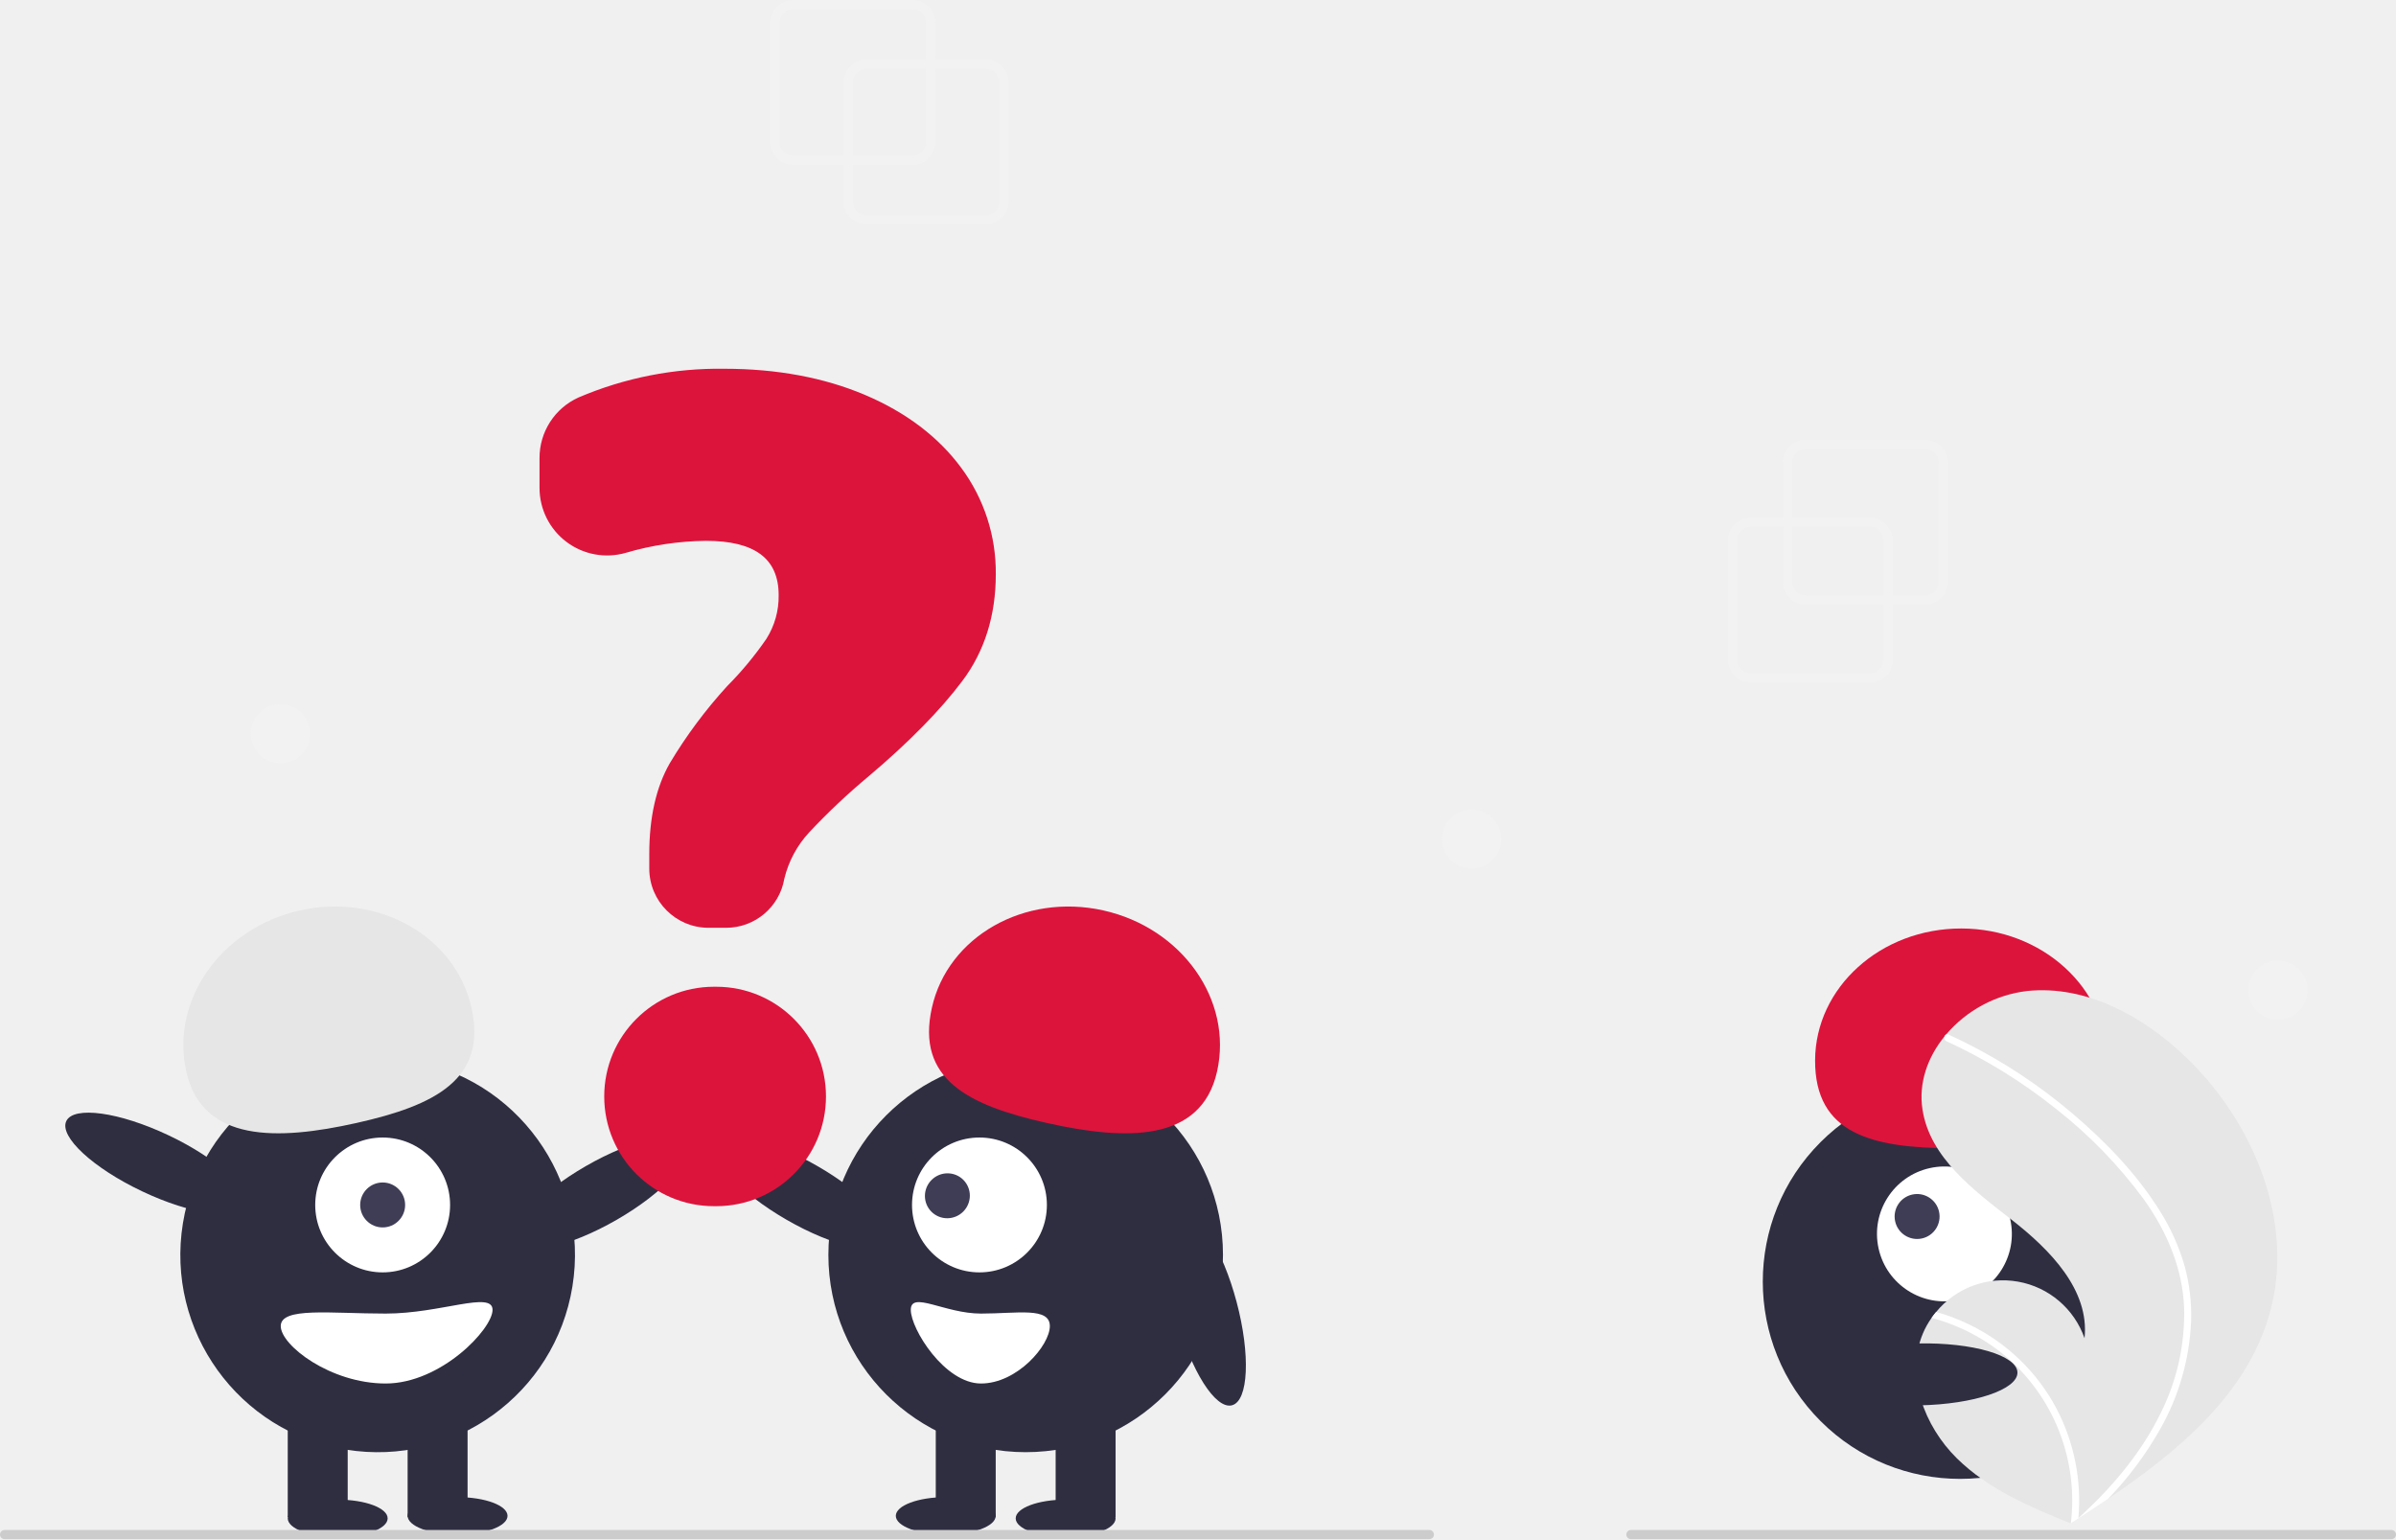
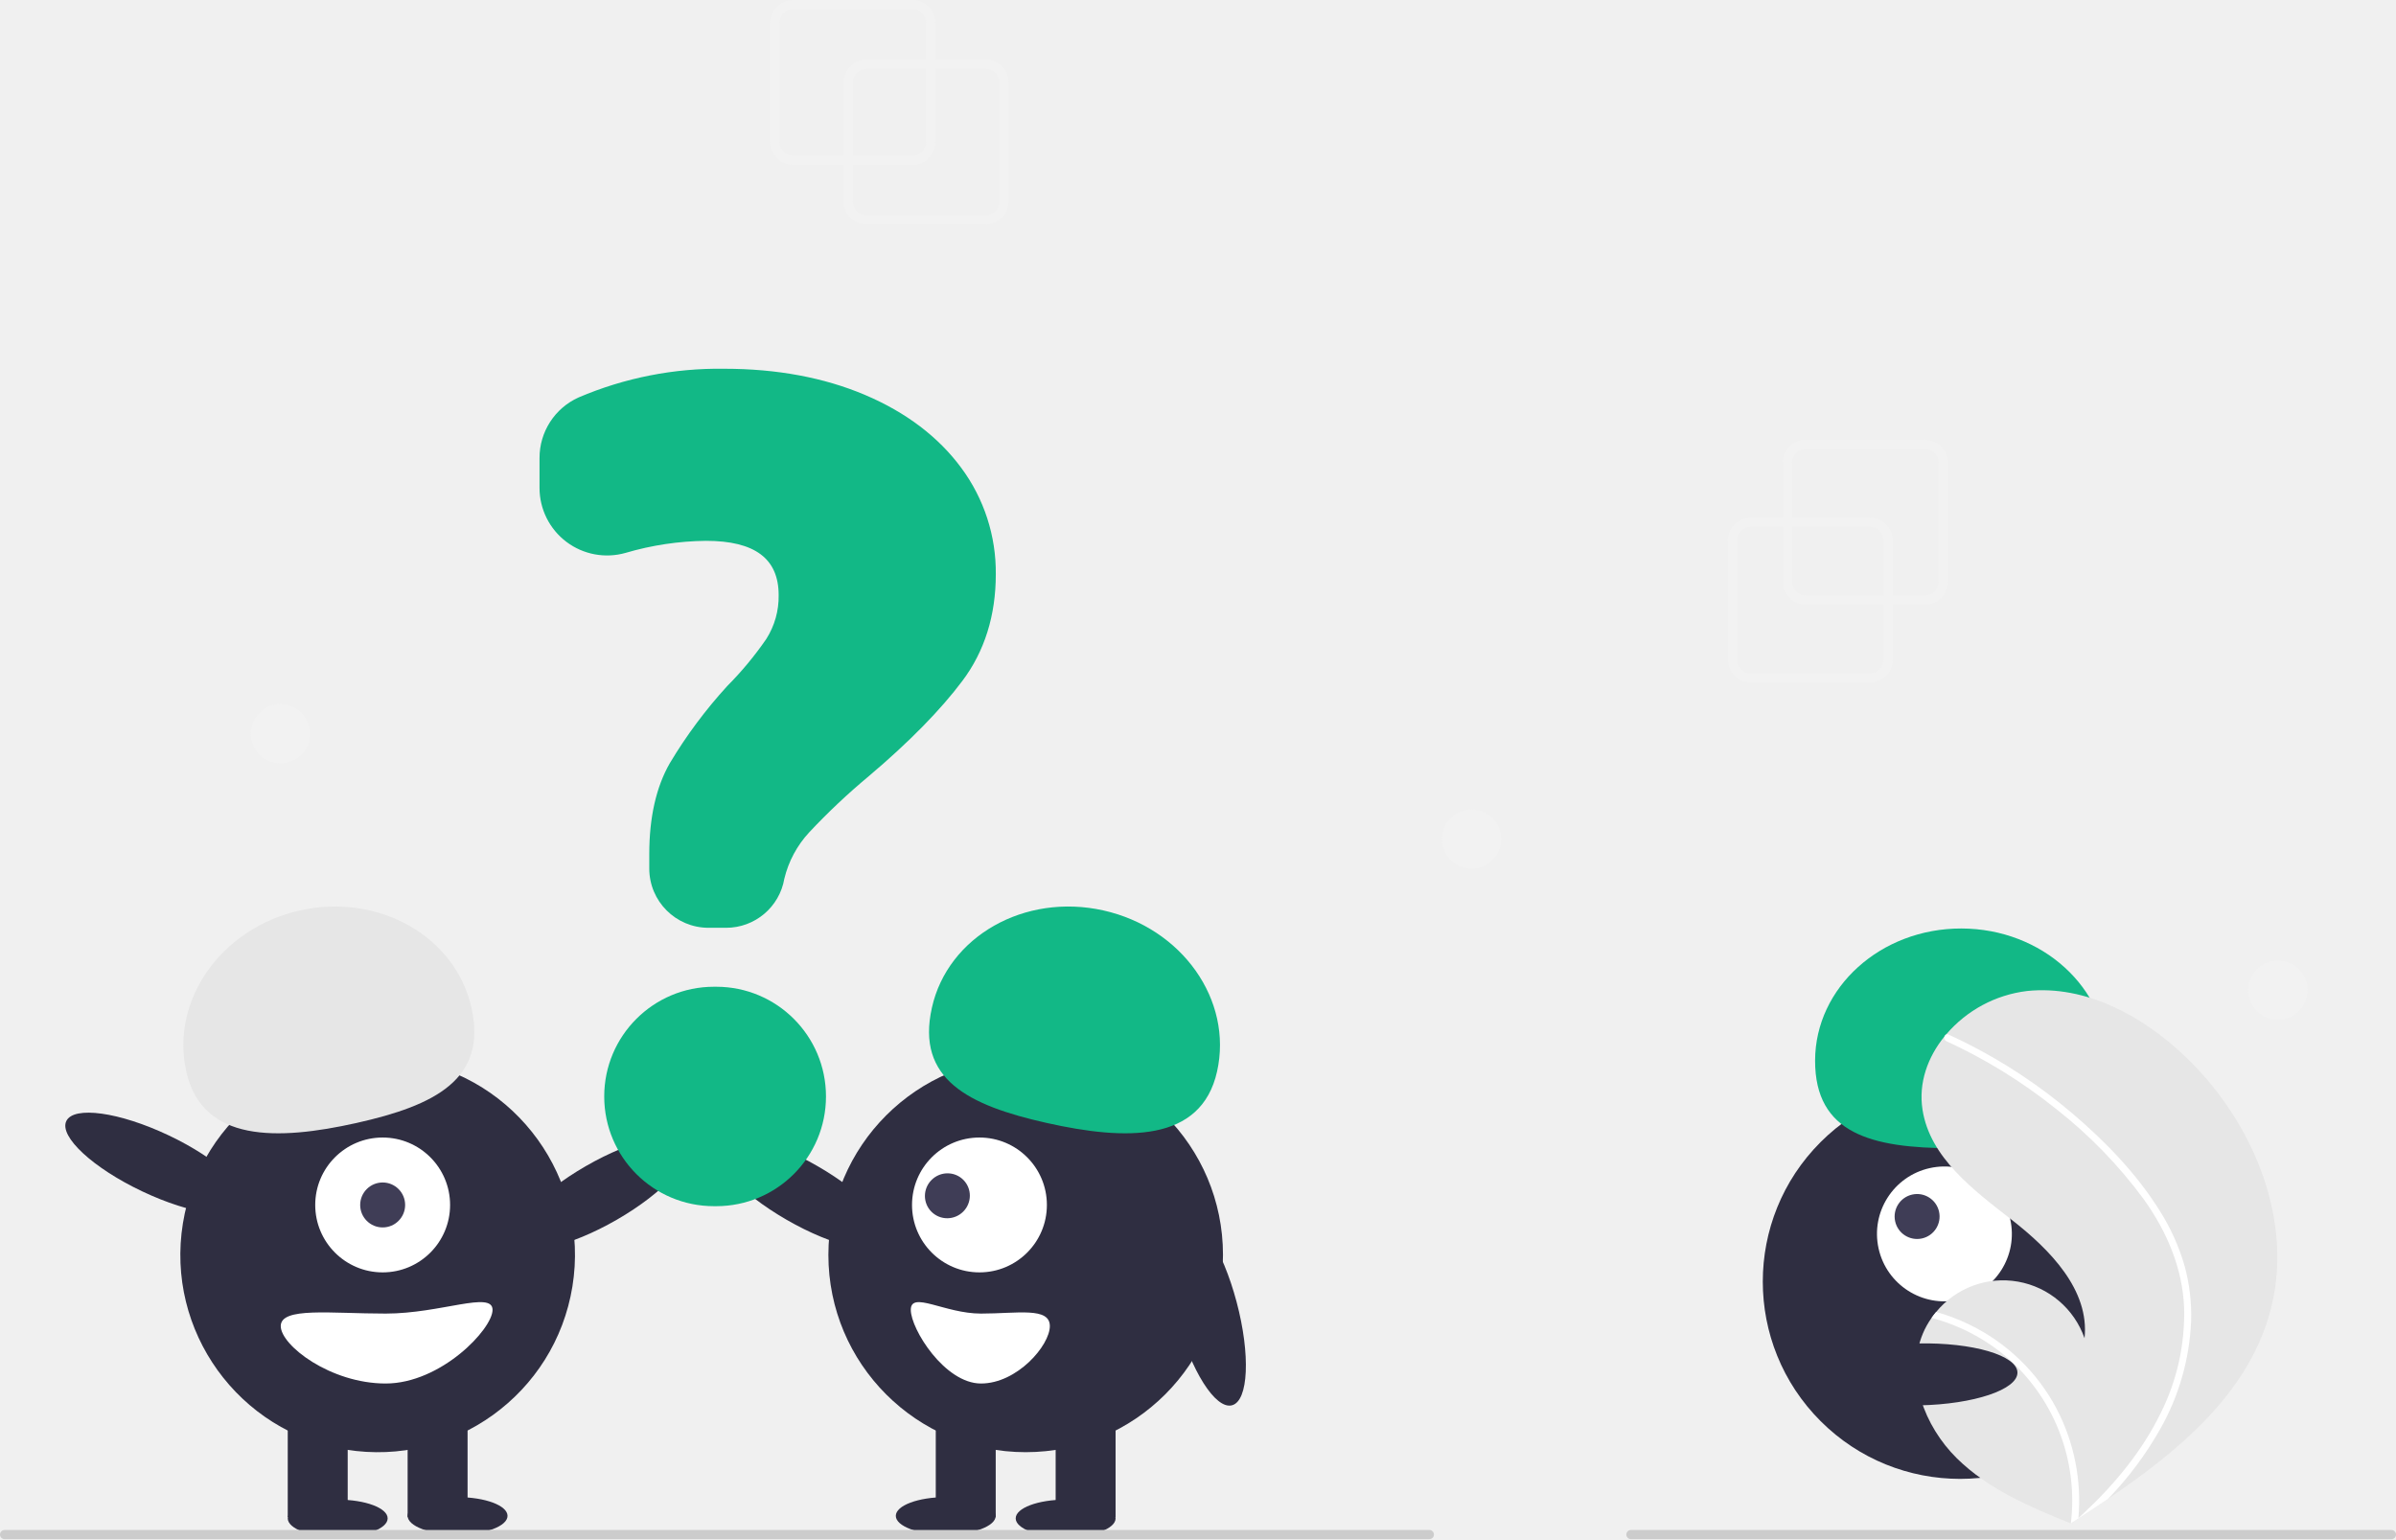
<svg xmlns="http://www.w3.org/2000/svg" data-name="Layer 1" width="523" height="336" viewBox="0 0 523 336">
  <circle cx="766.35" cy="561.776" r="43.067" transform="translate(-511.2767 424.4313) rotate(-45)" fill="#2f2e41" />
  <circle cx="762.929" cy="551.366" r="14.719" transform="translate(-439.6308 -104.0852) rotate(-12.48125)" fill="#fff" />
  <circle cx="756.966" cy="547.565" r="4.906" transform="translate(-438.9502 -105.4637) rotate(-12.48125)" fill="#3f3d56" />
-   <path d="M764.648,532.66c-17.613-.033-29.978-3.179-29.948-19.136s14.332-28.867,31.945-28.834,31.868,12.995,31.838,28.952C798.454,529.599,782.262,532.692,764.648,532.66Z" transform="translate(-338.5 -282)" fill="#dc143c" />
+   <path d="M764.648,532.66c-17.613-.033-29.978-3.179-29.948-19.136s14.332-28.867,31.945-28.834,31.868,12.995,31.838,28.952C798.454,529.599,782.262,532.692,764.648,532.66Z" transform="translate(-338.5 -282)" fill="#12b886" />
  <path d="M833.852,568.974c-5.052,17.526-19.804,29.795-35.191,40.217q-3.223,2.183-6.448,4.266c-.015.006-.03.02-.044.026-.103.066-.207.133-.303.2-.444.286-.888.572-1.328.855l.242.109s.237.126-.022.02c-.077-.032-.158-.061-.235-.094-8.939-3.605-18.037-7.476-24.888-14.23-7.106-7.014-11.26-18.014-7.411-27.228a17.592,17.592,0,0,1,1.905-3.419c.312-.447.648-.874.998-1.294a18.856,18.856,0,0,1,32.386,5.73c1.131-10.526-7.549-19.343-15.901-25.848-8.356-6.502-17.851-13.583-19.467-24.051-.902-5.824,1.123-11.468,4.812-15.999.114-.138.228-.275.346-.409a27.518,27.518,0,0,1,17.687-9.489c12.813-1.332,25.259,5.451,34.568,14.359C830.538,527.03,839.595,549.047,833.852,568.974Z" transform="translate(-338.5 -282)" fill="#e6e6e6" />
  <path d="M809.767,546.05a46.78,46.78,0,0,1,5.604,12.361,40.62,40.62,0,0,1,1.404,11.997,52.044,52.044,0,0,1-6.816,23.685A74.902,74.902,0,0,1,798.66,609.192q-3.223,2.183-6.448,4.266c-.015.006-.03.02-.044.026-.103.066-.207.133-.303.2-.444.286-.888.572-1.328.855,0,0,.479.235.219.129-.077-.032-.158-.061-.235-.094a41.405,41.405,0,0,0-13.249-35.651,41.76,41.76,0,0,0-17.146-9.226c.312-.447.648-.874.998-1.294a43.296,43.296,0,0,1,7.147,2.704,42.424,42.424,0,0,1,19.182,18.493,43.374,43.374,0,0,1,4.723,23.801c.367-.333.735-.673,1.092-1.01,6.793-6.333,12.826-13.602,16.91-21.992A48.416,48.416,0,0,0,815.247,567.493c-.333-8.653-3.781-16.668-8.773-23.646a101.346,101.346,0,0,0-19.211-19.798,115.158,115.158,0,0,0-23.892-14.751.828.828,0,0,1-.417-1.063.704.704,0,0,1,.346-.409.613.613,0,0,1,.532.023c1.054.485,2.1.977,3.139,1.49a116.465,116.465,0,0,1,24.062,15.873C798.117,531.25,804.785,538.149,809.767,546.05Z" transform="translate(-338.5 -282)" fill="#fff" />
  <ellipse cx="73.714" cy="331.46" rx="10.903" ry="4.089" fill="#2f2e41" />
  <ellipse cx="99.881" cy="330.915" rx="10.903" ry="4.089" fill="#2f2e41" />
  <ellipse cx="469.744" cy="542.424" rx="21.534" ry="6.76" transform="translate(-546.6249 25.10005) rotate(-29.96257)" fill="#2f2e41" />
  <circle cx="420.936" cy="555.946" r="43.067" transform="translate(-533.7577 600.3947) rotate(-80.78252)" fill="#2f2e41" />
  <rect x="62.811" y="307.746" width="13.084" height="23.442" fill="#2f2e41" />
  <rect x="88.978" y="307.746" width="13.084" height="23.442" fill="#2f2e41" />
  <circle cx="83.527" cy="263.043" r="14.719" fill="#fff" />
  <circle cx="83.527" cy="263.043" r="4.906" fill="#3f3d56" />
  <path d="M379.16,515.895c-3.477-15.574,7.639-31.31,24.829-35.149s33.944,5.675,37.422,21.249-7.915,21.318-25.105,25.156S382.637,531.469,379.16,515.895Z" transform="translate(-338.5 -282)" fill="#e6e6e6" />
  <ellipse cx="372.428" cy="535.963" rx="6.76" ry="21.534" transform="translate(-609.9256 360.7865) rotate(-64.62574)" fill="#2f2e41" />
  <path d="M399.782,571.483c0,4.215,10.853,12.539,22.897,12.539s23.335-11.867,23.335-16.082-11.292.818-23.335.818S399.782,567.268,399.782,571.483Z" transform="translate(-338.5 -282)" fill="#fff" />
  <ellipse cx="232.609" cy="331.46" rx="10.903" ry="4.089" fill="#2f2e41" />
  <ellipse cx="206.441" cy="330.915" rx="10.903" ry="4.089" fill="#2f2e41" />
  <ellipse cx="513.579" cy="542.424" rx="6.76" ry="21.534" transform="translate(-551.3501 434.4593) rotate(-60.03743)" fill="#2f2e41" />
  <circle cx="223.886" cy="273.946" r="43.067" fill="#2f2e41" />
  <rect x="230.428" y="307.746" width="13.084" height="23.442" fill="#2f2e41" />
  <rect x="204.261" y="307.746" width="13.084" height="23.442" fill="#2f2e41" />
  <circle cx="213.796" cy="263.043" r="14.719" fill="#fff" />
  <ellipse cx="545.296" cy="543.043" rx="4.921" ry="4.886" transform="translate(-562.7767 262.2905) rotate(-44.97427)" fill="#3f3d56" />
-   <path d="M567.018,527.151c-17.19-3.838-28.582-9.582-25.105-25.156s20.232-25.087,37.422-21.249,28.306,19.575,24.829,35.149S584.208,530.989,567.018,527.151Z" transform="translate(-338.5 -282)" fill="#dc143c" />
+   <path d="M567.018,527.151c-17.19-3.838-28.582-9.582-25.105-25.156s20.232-25.087,37.422-21.249,28.306,19.575,24.829,35.149S584.208,530.989,567.018,527.151Z" transform="translate(-338.5 -282)" fill="#12b886" />
  <ellipse cx="601.895" cy="567.963" rx="6.76" ry="21.534" transform="translate(-464.129 -108.4587) rotate(-14.87459)" fill="#2f2e41" />
  <path d="M552.629,568.758c-7.907,0-15.32-5.033-15.32-.818s7.413,16.082,15.32,16.082,15.032-8.323,15.032-12.539S560.536,568.758,552.629,568.758Z" transform="translate(-338.5 -282)" fill="#fff" />
-   <path d="M496.972,484.539H493.147a12.937,12.937,0,0,1-12.923-12.923v-3.211c0-7.953,1.507-14.612,4.479-19.792a104.114,104.114,0,0,1,12.542-16.852,74.269,74.269,0,0,0,8.528-10.279,17.29,17.29,0,0,0,2.693-9.562c0-7.978-5.198-11.856-15.891-11.856a64.526,64.526,0,0,0-17.515,2.629,14.745,14.745,0,0,1-18.792-14.178v-6.5a14.463,14.463,0,0,1,8.532-13.256A78.083,78.083,0,0,1,496.61,362.5c11.444,0,21.775,1.922,30.707,5.713,8.948,3.799,16.017,9.157,21.011,15.924a38.352,38.352,0,0,1,7.536,23.244c0,8.98-2.452,16.801-7.287,23.247-4.782,6.38-11.638,13.364-20.376,20.76a145.204,145.204,0,0,0-13.063,12.307,22.718,22.718,0,0,0-5.431,10.111A12.888,12.888,0,0,1,496.972,484.539Z" transform="translate(-338.5 -282)" fill="#dc143c" />
-   <path d="M494.845,545.311h-.504a23.951,23.951,0,0,1,0-47.902h.504a23.951,23.951,0,1,1,0,47.902Z" transform="translate(-338.5 -282)" fill="#dc143c" />
+   <path d="M496.972,484.539H493.147a12.937,12.937,0,0,1-12.923-12.923v-3.211c0-7.953,1.507-14.612,4.479-19.792a104.114,104.114,0,0,1,12.542-16.852,74.269,74.269,0,0,0,8.528-10.279,17.29,17.29,0,0,0,2.693-9.562c0-7.978-5.198-11.856-15.891-11.856a64.526,64.526,0,0,0-17.515,2.629,14.745,14.745,0,0,1-18.792-14.178v-6.5a14.463,14.463,0,0,1,8.532-13.256A78.083,78.083,0,0,1,496.61,362.5c11.444,0,21.775,1.922,30.707,5.713,8.948,3.799,16.017,9.157,21.011,15.924a38.352,38.352,0,0,1,7.536,23.244c0,8.98-2.452,16.801-7.287,23.247-4.782,6.38-11.638,13.364-20.376,20.76a145.204,145.204,0,0,0-13.063,12.307,22.718,22.718,0,0,0-5.431,10.111A12.888,12.888,0,0,1,496.972,484.539Z" transform="translate(-338.5 -282)" fill="#12b886" />
+   <path d="M494.845,545.311h-.504a23.951,23.951,0,0,1,0-47.902h.504a23.951,23.951,0,1,1,0,47.902Z" transform="translate(-338.5 -282)" fill="#12b886" />
  <path d="M650.5,618h-311a1,1,0,0,1,0-2h311a1,1,0,0,1,0,2Z" transform="translate(-338.5 -282)" fill="#ccc" />
  <path d="M860.5,618h-166a1,1,0,0,1,0-2h166a1,1,0,0,1,0,2Z" transform="translate(-338.5 -282)" fill="#ccc" />
  <ellipse cx="757.339" cy="582.032" rx="21.534" ry="6.76" transform="translate(-349.736 -267.0801) rotate(-1.12041)" fill="#2f2e41" />
  <path d="M746.661,431h-26a5.006,5.006,0,0,1-5-5V400a5.006,5.006,0,0,1,5-5h26a5.006,5.006,0,0,1,5,5v26A5.006,5.006,0,0,1,746.661,431Zm-26-34a3.003,3.003,0,0,0-3,3v26a3.003,3.003,0,0,0,3,3h26a3.003,3.003,0,0,0,3-3V400a3.003,3.003,0,0,0-3-3Z" transform="translate(-338.5 -282)" fill="#f2f2f2" />
  <path d="M758.661,414h-26a5.006,5.006,0,0,1-5-5V383a5.006,5.006,0,0,1,5-5h26a5.006,5.006,0,0,1,5,5v26A5.006,5.006,0,0,1,758.661,414Zm-26-34a3.003,3.003,0,0,0-3,3v26a3.003,3.003,0,0,0,3,3h26a3.003,3.003,0,0,0,3-3V383a3.003,3.003,0,0,0-3-3Z" transform="translate(-338.5 -282)" fill="#f2f2f2" />
  <path d="M553.661,331h-26a5.006,5.006,0,0,1-5-5V300a5.006,5.006,0,0,1,5-5h26a5.006,5.006,0,0,1,5,5v26A5.006,5.006,0,0,1,553.661,331Zm-26-34a3.003,3.003,0,0,0-3,3v26a3.003,3.003,0,0,0,3,3h26a3.003,3.003,0,0,0,3-3V300a3.003,3.003,0,0,0-3-3Z" transform="translate(-338.5 -282)" fill="#f2f2f2" />
  <path d="M537.661,318h-26a5.006,5.006,0,0,1-5-5V287a5.006,5.006,0,0,1,5-5h26a5.006,5.006,0,0,1,5,5v26A5.006,5.006,0,0,1,537.661,318Zm-26-34a3.003,3.003,0,0,0-3,3v26a3.003,3.003,0,0,0,3,3h26a3.003,3.003,0,0,0,3-3V287a3.003,3.003,0,0,0-3-3Z" transform="translate(-338.5 -282)" fill="#f2f2f2" />
  <circle cx="321.22" cy="183.17" r="6.467" fill="#f2f2f2" />
  <circle cx="61.22" cy="160.17" r="6.467" fill="#f2f2f2" />
  <circle cx="497.22" cy="216.17" r="6.467" fill="#f2f2f2" />
</svg>
